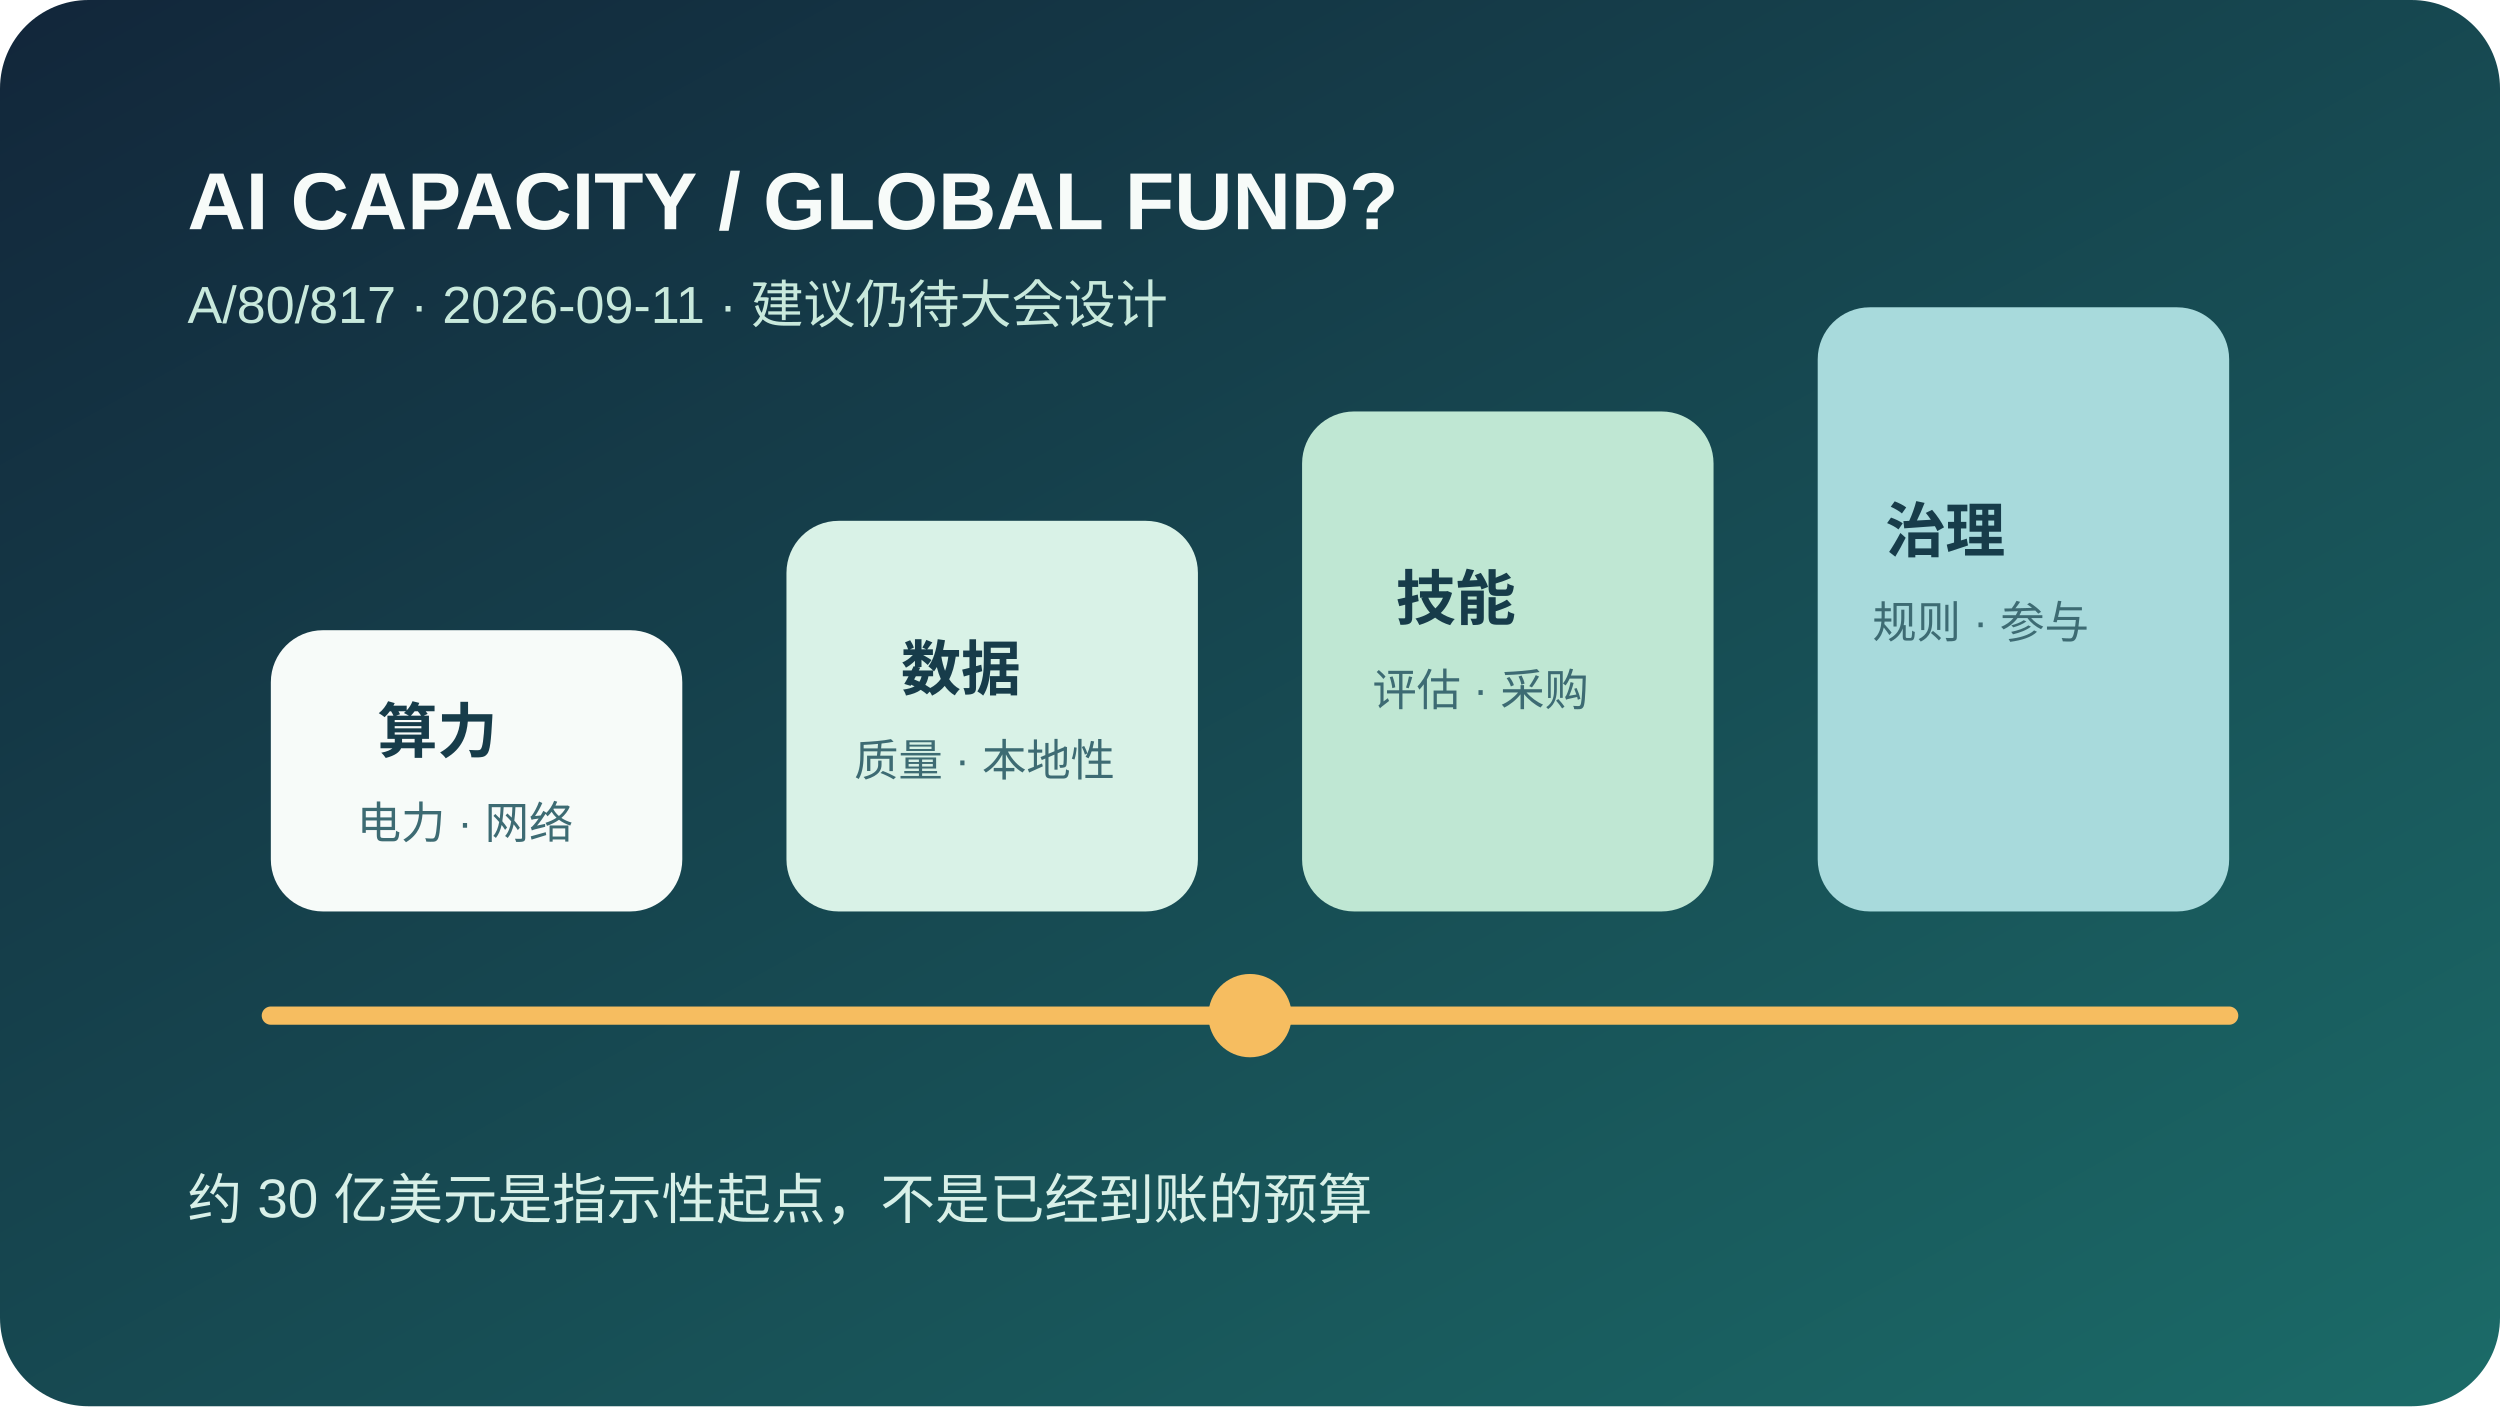
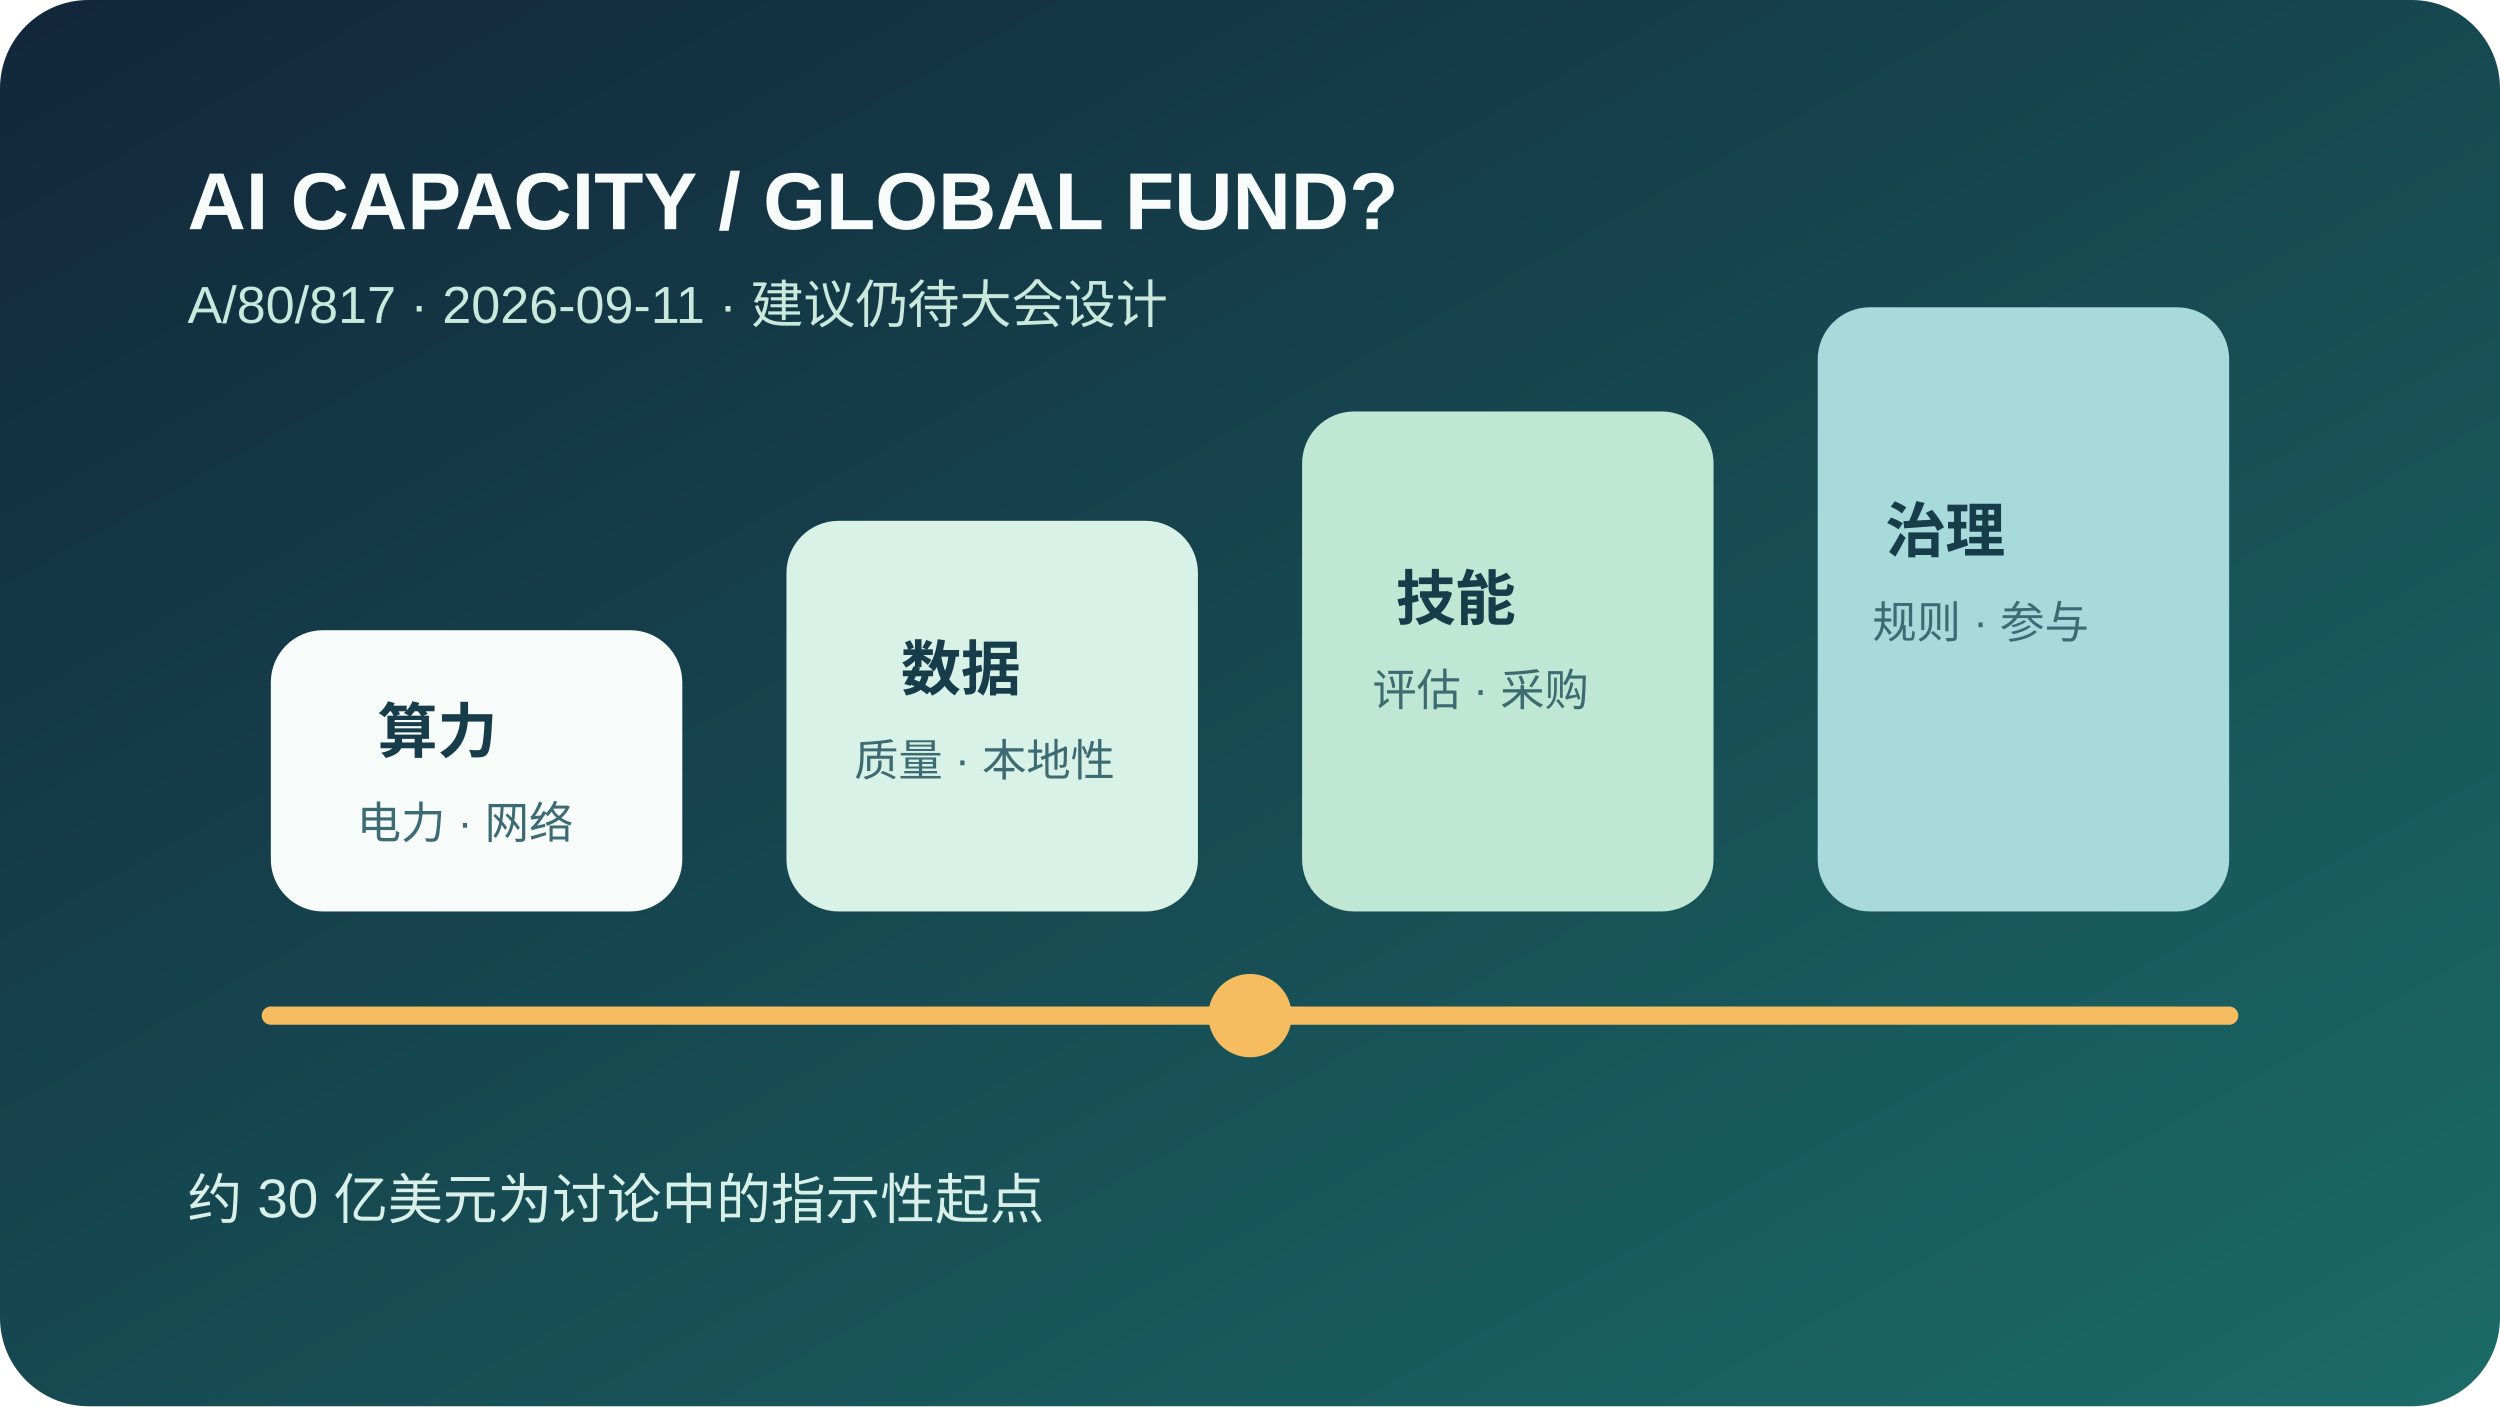
<svg xmlns="http://www.w3.org/2000/svg" viewBox="0 0 960 540" role="img" aria-labelledby="title desc">
  <style>.rise{animation:rise 3s ease-in-out infinite}@keyframes rise{50%{transform:translateY(-10px)}}.blink{animation:blink 2s ease-in-out infinite}@keyframes blink{50%{opacity:.35}}</style>
  <defs>
    <linearGradient id="bg" x1="0" y1="0" x2="1" y2="1">
      <stop stop-color="#12263a" />
      <stop offset="1" stop-color="#1b6b68" />
    </linearGradient>
  </defs>
  <rect width="960" height="540" rx="34" fill="url(#bg)" />
  <text x="72" y="88" fill="#f7fbf9" font-family="Arial,sans-serif" font-size="31" font-weight="700">AI CAPACITY / GLOBAL FUND?</text>
  <text x="72" y="124" fill="#c8e9dc" font-family="Arial,sans-serif" font-size="20">A/80/817 · 2026-09-11 · 建议仍待大会设计</text>
  <g class="rise">
    <rect x="104" y="242" width="158" height="108" rx="20" fill="#f7fbf9" />
    <text x="145" y="289" fill="#173c4a" font-family="Arial,sans-serif" font-size="23" font-weight="700">算力</text>
    <text x="137" y="322" fill="#3d6b73" font-family="Arial,sans-serif" font-size="17">电力 · 网络</text>
  </g>
  <g class="rise">
    <rect x="302" y="200" width="158" height="150" rx="20" fill="#d9f2e7" />
    <text x="346" y="265" fill="#173c4a" font-family="Arial,sans-serif" font-size="23" font-weight="700">数据</text>
    <text x="328" y="298" fill="#3d6b73" font-family="Arial,sans-serif" font-size="17">质量 · 本地性</text>
  </g>
  <g class="rise">
    <rect x="500" y="158" width="158" height="192" rx="20" fill="#bfe7d3" />
    <text x="536" y="238" fill="#173c4a" font-family="Arial,sans-serif" font-size="23" font-weight="700">技能</text>
    <text x="527" y="271" fill="#3d6b73" font-family="Arial,sans-serif" font-size="17">评估 · 采购</text>
  </g>
  <g class="rise">
    <rect x="698" y="118" width="158" height="232" rx="20" fill="#a8dadc" />
    <text x="724" y="212" fill="#173c4a" font-family="Arial,sans-serif" font-size="23" font-weight="700">治理</text>
    <text x="719" y="245" fill="#3d6b73" font-family="Arial,sans-serif" font-size="17">规则 · 参与</text>
  </g>
  <path d="M104 390h752" stroke="#f6bd60" stroke-width="7" stroke-linecap="round" />
  <circle cx="480" cy="390" r="16" fill="#f6bd60" class="blink" />
-   <text x="72" y="468" fill="#d8f0e8" font-family="Arial,sans-serif" font-size="21">约 30 亿美元是指示性起点，不是已经到账的预算</text>
+   <text x="72" y="468" fill="#d8f0e8" font-family="Arial,sans-serif" font-size="21">约 30 亿美元为讨论中的指示性起点</text>
</svg>
